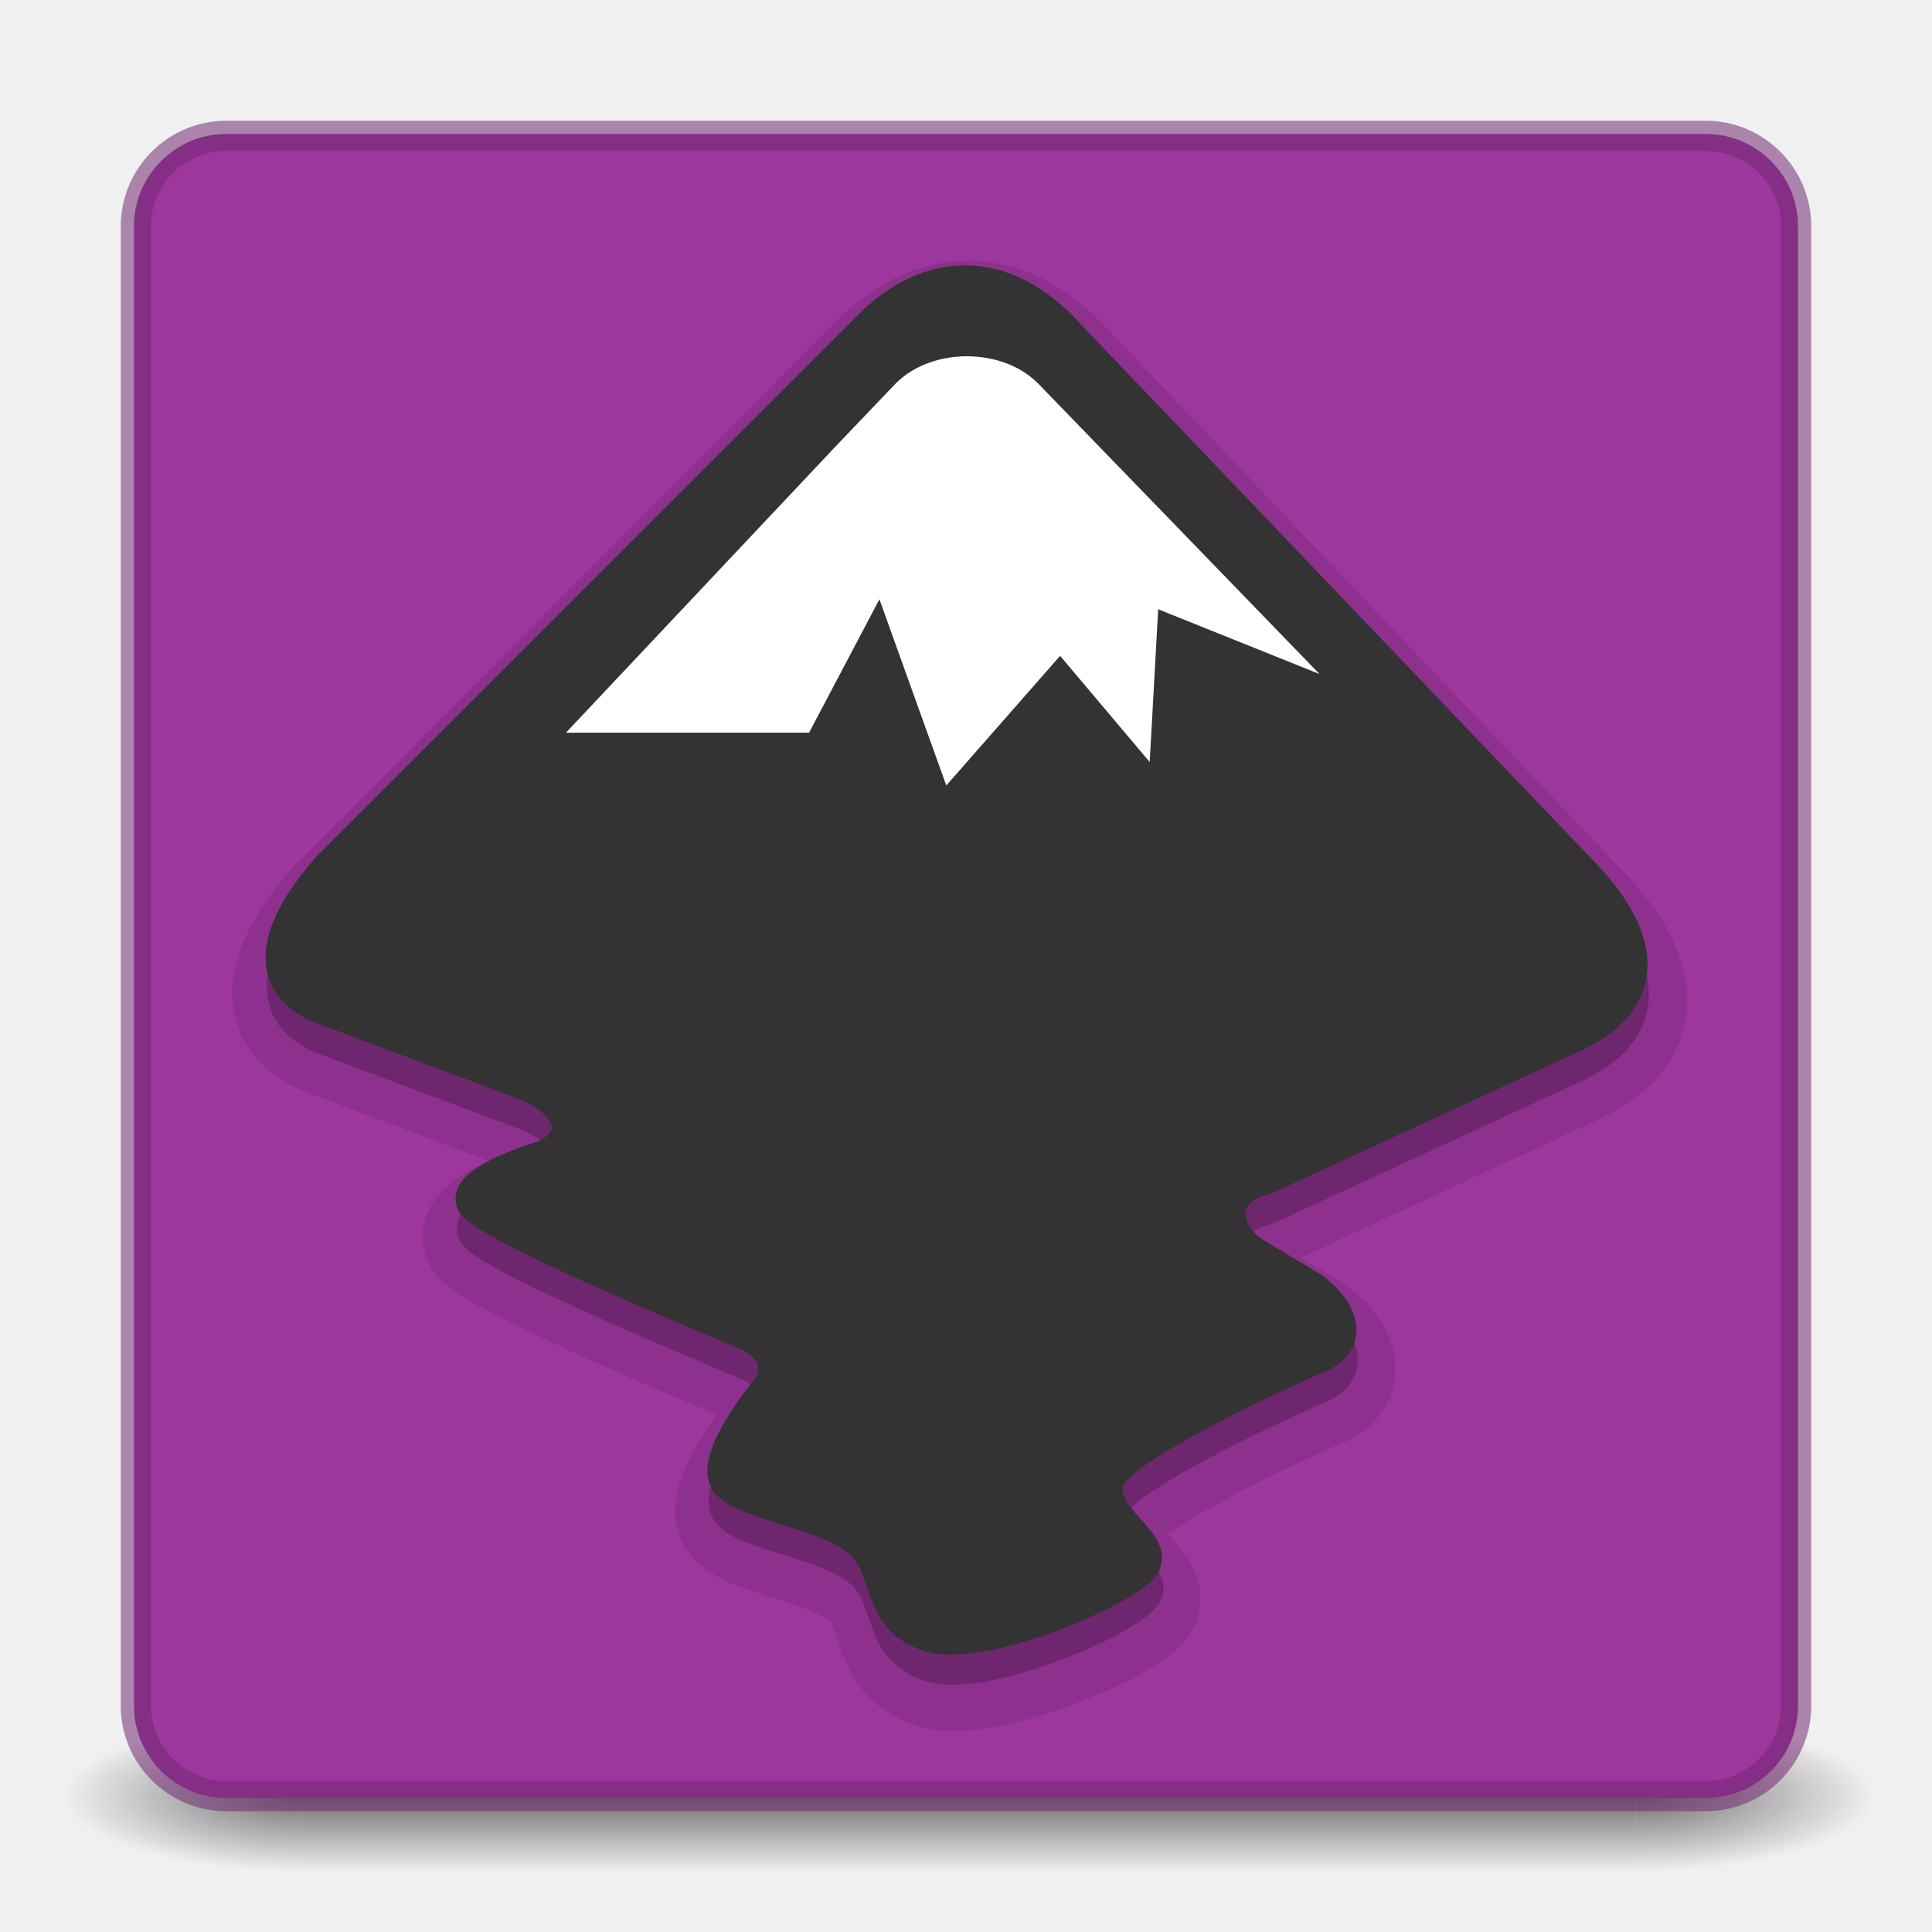
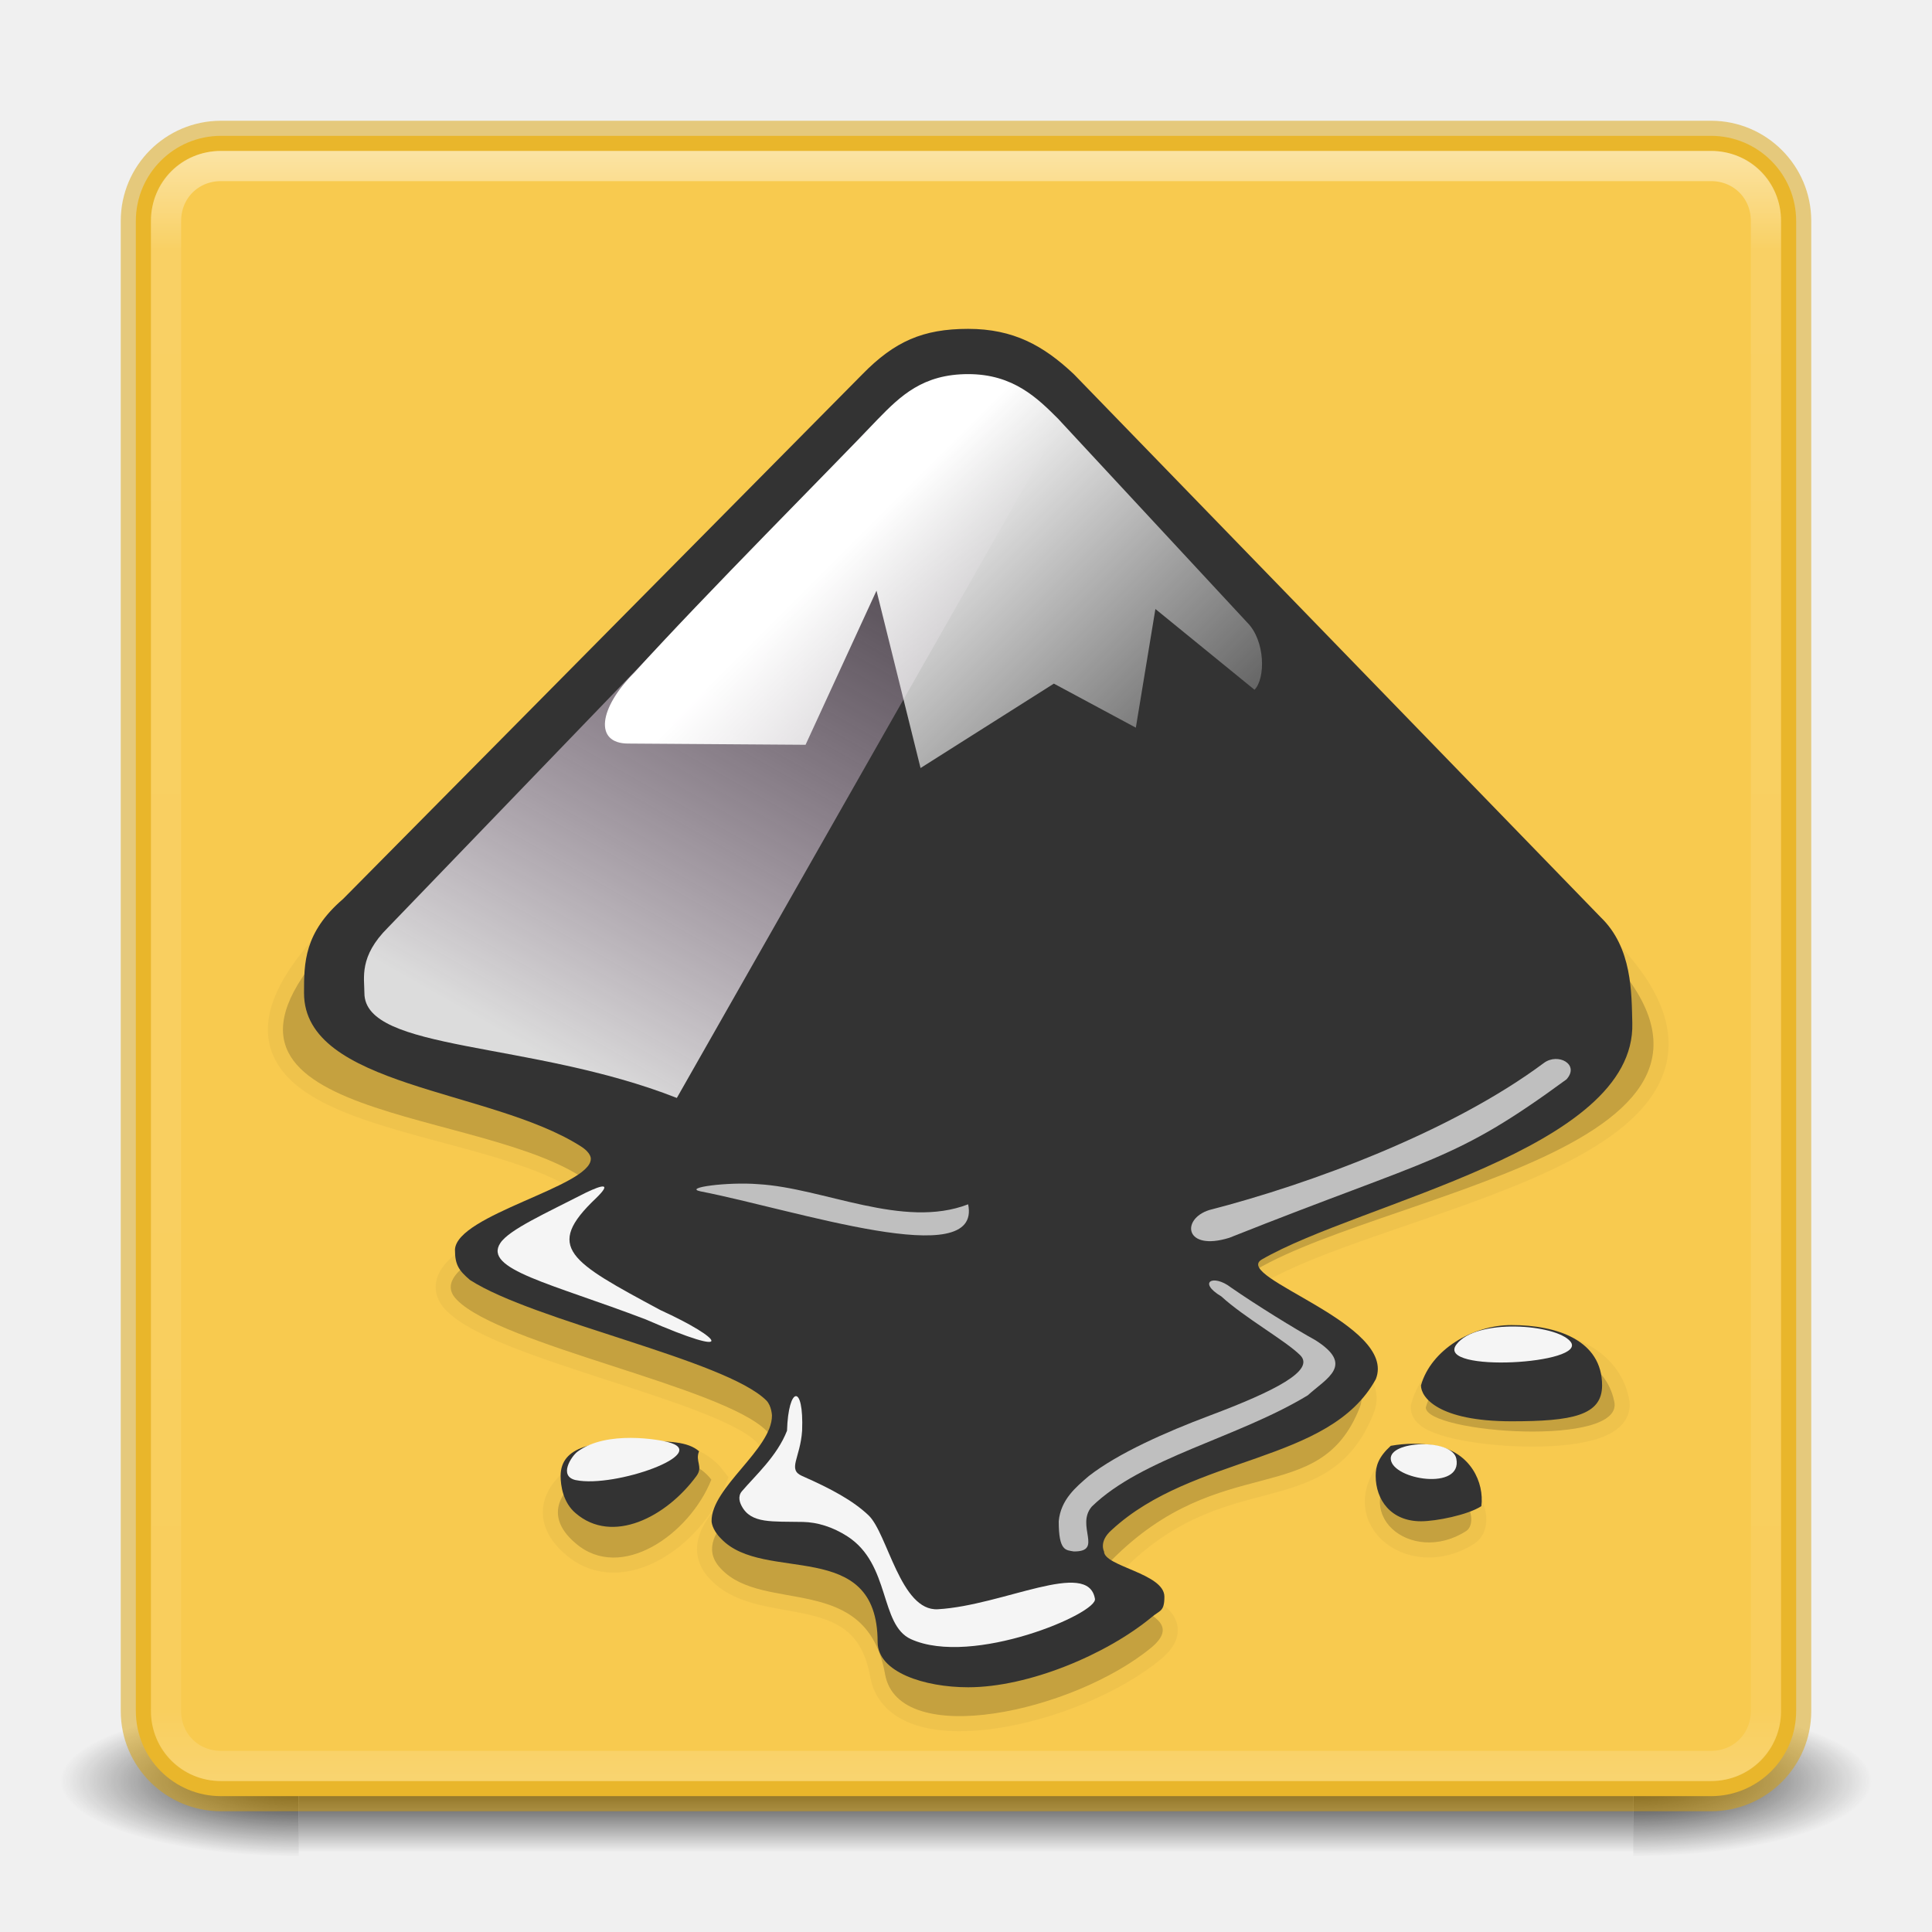
<svg xmlns="http://www.w3.org/2000/svg" xmlns:xlink="http://www.w3.org/1999/xlink" width="64" height="64" id="svg2985" version="1.1" enable-background="new">
  <defs id="defs2987">
+     <linearGradient id="linearGradient8713">
+       <stop style="stop-color:#dcdcdc;stop-opacity:1" offset="0" id="stop8715" />
+       <stop style="stop-color:#be96be;stop-opacity:0;" offset="1" id="stop8717" />
+     </linearGradient>
    <linearGradient id="linearGradient3800">
      <stop style="stop-color:#ffeeaa;stop-opacity:0.522;" offset="0" id="stop3802" />
      <stop id="stop3810" offset="0.367" style="stop-color:#ffdd55;stop-opacity:0.53;" />
      <stop id="stop3808" offset="0.954" style="stop-color:#ffd42a;stop-opacity:0.496;" />
      <stop style="stop-color:#c8ab37;stop-opacity:1" offset="1" id="stop3804" />
    </linearGradient>
    <linearGradient id="linearGradient3688-166-749-4-0-3-8-2-5">
      <stop id="stop2883-4-0-1-8-4-4" style="stop-color:#181818;stop-opacity:1" offset="0" />
      <stop id="stop2885-9-2-9-6-0-4" style="stop-color:#181818;stop-opacity:0" offset="1" />
    </linearGradient>
    <radialGradient cx="4.993" cy="43.5" r="2.5" fx="4.993" fy="43.5" id="radialGradient3339-1-4-8-7" xlink:href="#linearGradient3688-464-309-9-2-4-2-3-5" gradientUnits="userSpaceOnUse" gradientTransform="matrix(3.163875,0,0,1,-25.80824,-1091.362)" />
    <linearGradient id="linearGradient3688-464-309-9-2-4-2-3-5">
      <stop id="stop2889-7-9-6-9-5-3" style="stop-color:#181818;stop-opacity:1" offset="0" />
      <stop id="stop2891-6-6-1-7-6-4" style="stop-color:#181818;stop-opacity:0" offset="1" />
    </linearGradient>
    <linearGradient gradientTransform="matrix(1.57895,0,0,0.7142857,-5.789504,1016.791)" x1="25.058" y1="47.028" x2="25.058" y2="39.999" id="linearGradient6394-1-2" xlink:href="#linearGradient3702-501-757-8-4-1-1-3-2" gradientUnits="userSpaceOnUse" />
    <linearGradient id="linearGradient3702-501-757-8-4-1-1-3-2">
      <stop id="stop2895-8-9-9-1-4-6" style="stop-color:#181818;stop-opacity:0" offset="0" />
      <stop id="stop2897-7-8-7-7-6-7" style="stop-color:#181818;stop-opacity:1" offset="0.5" />
      <stop id="stop2899-4-5-1-5-7-6" style="stop-color:#181818;stop-opacity:0" offset="1" />
    </linearGradient>
-     <radialGradient r="2.5" fy="43.5" fx="4.993" cy="43.5" cx="4.993" gradientTransform="matrix(3.163875,0,0,1,38.40236,1004.362)" gradientUnits="userSpaceOnUse" id="radialGradient3646" xlink:href="#linearGradient3688-166-749-4-0-3-8-2-5" />
+     <filter style="color-interpolation-filters:sRGB" id="filter6017-3">
+       <feGaussianBlur id="feGaussianBlur6019-9" stdDeviation="0.805" />
+     </filter>
+     <filter style="color-interpolation-filters:sRGB" id="filter6031-0">
+       <feGaussianBlur id="feGaussianBlur6033-8" stdDeviation="3.49" />
+     </filter>
+     <linearGradient x1="82.119" y1="20" x2="60" y2="40" id="linearGradient9175-3" xlink:href="#linearGradient5785-8" gradientUnits="userSpaceOnUse" />
+     <linearGradient id="linearGradient5785-8" gradientUnits="userSpaceOnUse">
+       <stop id="stop5787-7" style="stop-color:#c0cdf9;stop-opacity:1" offset="0" />
+       <stop id="stop5789-3" style="stop-color:#07092d;stop-opacity:0.288" offset="1" />
+     </linearGradient>
+     <clipPath id="clipPath9086-1">
+       <use transform="translate(1.0095461e-6,0)" id="use9088-0" style="opacity:0.25;fill:#ffffff;fill-opacity:1" x="0" y="0" width="400" height="300" xlink:href="#outline1" />
+     </clipPath>
+     <filter style="color-interpolation-filters:sRGB" id="filter8490-0">
+       <feGaussianBlur id="feGaussianBlur8492-5" stdDeviation="2.416" />
+     </filter>
+     <linearGradient x1="33" y1="35" x2="58" y2="60" id="shinySpecular-0" xlink:href="#WhiteTransparent-3" gradientUnits="userSpaceOnUse" gradientTransform="matrix(0.4089785,0,0,0.4089785,-55.18085,8.041146)" />
+     <linearGradient id="WhiteTransparent-3" gradientUnits="userSpaceOnUse">
+       <stop id="stop7606-1" style="stop-color:#ffffff;stop-opacity:1" offset="0" />
+       <stop id="stop7608-8" style="stop-color:#ffffff;stop-opacity:0" offset="1" />
+     </linearGradient>
+     <linearGradient x1="60" y1="20" x2="90" y2="50" id="IcecapTip-0" xlink:href="#WhiteTransparent-3" gradientUnits="userSpaceOnUse" gradientTransform="matrix(0.4052566,0,0,0.4052566,-55.02317,8.196438)" />
+     <radialGradient cx="116.31" cy="250.897" r="30.6" fx="116.31" fy="250.897" id="radialGradient9177-1" xlink:href="#WhiteTransparent-3" gradientUnits="userSpaceOnUse" gradientTransform="matrix(0.3370014,0,0,0.2255754,-75.9793,-2.164848)" />
+     <radialGradient cx="132.444" cy="251.994" r="30.6" fx="132.444" fy="251.994" id="radialGradient8574-0" xlink:href="#WhiteTransparent-3" gradientUnits="userSpaceOnUse" gradientTransform="matrix(2.003253,0,0,1.340898,-132.8752,-95.16607)" />
+     <filter style="color-interpolation-filters:sRGB" height="1.228" y="-0.114" width="1.156" x="-0.078" id="filter8732-3">
+       <feGaussianBlur id="feGaussianBlur8734-5" stdDeviation="1.958" />
+     </filter>
+     <radialGradient cx="210.25" cy="168.5" r="34.25" fx="210.25" fy="168.5" id="radialGradient8744-9" xlink:href="#WhiteTransparent-3" gradientUnits="userSpaceOnUse" gradientTransform="matrix(0.2146435,0,0,0.09087099,-59.77369,23.43357)" />
+     <radialGradient cx="217.5" cy="182.082" r="34.25" fx="217.5" fy="182.082" id="radialGradient8768-6" xlink:href="#WhiteTransparent-3" gradientUnits="userSpaceOnUse" gradientTransform="matrix(1,0,0,0.4233577,0,97.16423)" />
+     <filter style="color-interpolation-filters:sRGB" height="1.351" y="-0.175" width="1.149" x="-0.074" id="filter8764-9">
+       <feGaussianBlur id="feGaussianBlur8766-2" stdDeviation="2.12" />
+     </filter>
+     <linearGradient x1="231.625" y1="195.188" x2="231.75" y2="201.5" id="linearGradient8912-9" xlink:href="#WhiteTransparent-3" gradientUnits="userSpaceOnUse" />
+     <linearGradient x1="231.376" y1="195.621" x2="231.376" y2="200.071" id="linearGradient8910-3" xlink:href="#WhiteTransparent-3" gradientUnits="userSpaceOnUse" />
+     <filter style="color-interpolation-filters:sRGB" height="1.556" y="-0.278" width="1.171" x="-0.085" id="filter8906-3">
+       <feGaussianBlur id="feGaussianBlur8908-7" stdDeviation="0.565" />
+     </filter>
+     <radialGradient cx="228.219" cy="204.832" r="14.094" fx="228.219" fy="204.832" id="radialGradient8922-9" xlink:href="#WhiteTransparent-3" gradientUnits="userSpaceOnUse" gradientTransform="matrix(1,0,0,0.1477455,0,174.5692)" />
+     <filter style="color-interpolation-filters:sRGB" height="1.946" y="-0.473" width="1.14" x="-0.07" id="filter8980-1">
+       <feGaussianBlur id="feGaussianBlur8982-9" stdDeviation="0.821" />
+     </filter>
+     <filter style="color-interpolation-filters:sRGB" height="1.556" y="-0.278" width="1.171" x="-0.085" id="filter8299">
+       <feGaussianBlur id="feGaussianBlur8301" stdDeviation="0.565" />
+     </filter>
+     <radialGradient cx="228.219" cy="204.832" r="14.094" fx="228.219" fy="204.832" id="radialGradient8994-0" xlink:href="#WhiteTransparent-3" gradientUnits="userSpaceOnUse" gradientTransform="matrix(1,0,0,0.1477455,0,174.5692)" />
+     <filter style="color-interpolation-filters:sRGB" height="1.946" y="-0.473" width="1.14" x="-0.07" id="filter8310">
+       <feGaussianBlur id="feGaussianBlur8312" stdDeviation="0.821" />
+     </filter>
+     <radialGradient cx="89.875" cy="187.869" r="22.75" fx="89.875" fy="187.869" id="radialGradient9004-6" xlink:href="#WhiteTransparent-3" gradientUnits="userSpaceOnUse" gradientTransform="matrix(0.2146435,0,0,0.08737803,-59.77369,27.42506)" />
+     <filter style="color-interpolation-filters:sRGB" height="1.556" y="-0.278" width="1.171" x="-0.085" id="filter8332">
+       <feGaussianBlur id="feGaussianBlur8334" stdDeviation="0.565" />
+     </filter>
+     <radialGradient cx="90.281" cy="230.836" r="10.469" fx="90.281" fy="230.836" id="radialGradient9046-1" xlink:href="#WhiteTransparent-3" gradientUnits="userSpaceOnUse" gradientTransform="matrix(1.185075,-0.3283582,0.1228557,0.4433973,-45.06831,152.9216)" />
+     <filter style="color-interpolation-filters:sRGB" height="1.331" y="-0.166" width="1.152" x="-0.076" id="filter9068-2">
+       <feGaussianBlur id="feGaussianBlur9070-7" stdDeviation="0.665" />
+     </filter>
+     <radialGradient cx="68.4" cy="21.226" r="54.783" fx="68.4" fy="21.226" id="radialGradient11553-3" xlink:href="#WhiteTransparent-3" gradientUnits="userSpaceOnUse" gradientTransform="matrix(1.722153,0,0,1.694977,-49.39526,-14.07806)" />
+     <filter style="color-interpolation-filters:sRGB" id="filter9298-4">
+       <feGaussianBlur id="feGaussianBlur9300-4" stdDeviation="0.326" />
+     </filter>
+     <linearGradient x1="95.5" y1="208.164" x2="153.5" y2="223.5" id="linearGradient5905-4" xlink:href="#WhiteTransparent-3" gradientUnits="userSpaceOnUse" />
+     <filter style="color-interpolation-filters:sRGB" height="1.245" y="-0.122" width="1.165" x="-0.083" id="filter5983-8">
+       <feGaussianBlur id="feGaussianBlur5985-3" stdDeviation="3.687" />
+     </filter>
+     <linearGradient x1="57.225" y1="76.246" x2="53.632" y2="84.48" id="linearGradient5801-2" xlink:href="#linearGradient5793-9" gradientUnits="userSpaceOnUse" gradientTransform="matrix(0.3587565,0,0,0.3587565,-52.92507,11.93669)" />
+     <linearGradient id="linearGradient5793-9">
+       <stop id="stop5795-5" style="stop-color:#eeeeec;stop-opacity:1" offset="0" />
+       <stop id="stop5797-4" style="stop-color:#eeeeec;stop-opacity:0" offset="1" />
+     </linearGradient>
+     <radialGradient cx="181.227" cy="214.551" r="22.466" fx="181.227" fy="214.551" id="radialGradient5811-3" xlink:href="#WhiteTransparent-3" gradientUnits="userSpaceOnUse" gradientTransform="matrix(1.351523,0,0,1.717571,-63.70565,-153.9557)" />
+     <filter style="color-interpolation-filters:sRGB" id="filter5845-5">
+       <feGaussianBlur id="feGaussianBlur5847-5" stdDeviation="1.241" />
+     </filter>
+     <linearGradient x1="73.712" y1="180.476" x2="82.754" y2="187.66" id="linearGradient5822-7" xlink:href="#WhiteTransparent-3" gradientUnits="userSpaceOnUse" gradientTransform="matrix(0.1997069,0,0,0.1997069,-57.45487,4.256323)" />
+     <linearGradient x1="180.813" y1="217.5" x2="153.7" y2="144.5" id="linearGradient1539" xlink:href="#linearGradient10981-3-9" gradientUnits="userSpaceOnUse" gradientTransform="translate(-130.1657,-83.35279)" />
+     <linearGradient id="linearGradient10981-3-9">
+       <stop id="stop10983-2-0" style="stop-color:#729fcf;stop-opacity:1" offset="0" />
+       <stop id="stop10985-3-7" style="stop-color:#729fcf;stop-opacity:0" offset="1" />
+     </linearGradient>
+     <filter style="color-interpolation-filters:sRGB" id="filter10997-7-2">
+       <feGaussianBlur id="feGaussianBlur10999-0-7" stdDeviation="2.77" />
+     </filter>
+     <linearGradient x1="24" y1="5" x2="24" y2="43" id="linearGradient4136-3" xlink:href="#linearGradient3924" gradientUnits="userSpaceOnUse" gradientTransform="matrix(2.72973,0,0,2.72973,-84.25183,930.9873)" />
+     <linearGradient id="linearGradient3924">
+       <stop id="stop3926" style="stop-color:#ffffff;stop-opacity:1" offset="0" />
+       <stop id="stop3928" style="stop-color:#ffffff;stop-opacity:0.235" offset="0.063" />
+       <stop id="stop3930" style="stop-color:#ffffff;stop-opacity:0.157" offset="0.951" />
+       <stop id="stop3932" style="stop-color:#ffffff;stop-opacity:0.392" offset="1" />
+     </linearGradient>
+     <linearGradient gradientTransform="matrix(1.432432,0,0,1.436283,-2.378379,985.8914)" gradientUnits="userSpaceOnUse" xlink:href="#linearGradient3924" id="linearGradient3381-5-4" y2="43" x2="24" y1="4.13" x1="23.825" />
+     <linearGradient gradientTransform="translate(-59.99999,1025.362)" gradientUnits="userSpaceOnUse" xlink:href="#linearGradient4187" id="linearGradient3153" y2="41.891" x2="24" y1="4" x1="24" />
+     <linearGradient id="linearGradient4187">
+       <stop offset="0" style="stop-color:#ffffff;stop-opacity:1" id="stop4189" />
+       <stop offset="0.106" style="stop-color:#ffffff;stop-opacity:0.235" id="stop4191" />
+       <stop offset="0.977" style="stop-color:#ffffff;stop-opacity:0.157" id="stop4193" />
+       <stop offset="1" style="stop-color:#ffffff;stop-opacity:0.392" id="stop4195" />
+     </linearGradient>
+     <radialGradient gradientTransform="matrix(2.003784,0,0,1.4,27.98813,-17.4)" gradientUnits="userSpaceOnUse" xlink:href="#linearGradient3688-166-749-4-0-3-8-2-5" id="radialGradient3013-896" fy="43.5" fx="4.993" r="2.5" cy="43.5" cx="4.993" />
+     <radialGradient gradientTransform="matrix(2.003784,0,0,1.4,-20.01187,-104.4)" gradientUnits="userSpaceOnUse" xlink:href="#linearGradient3688-166-749-4-0-3-8-2-5" id="radialGradient3015-826" fy="43.5" fx="4.993" r="2.5" cy="43.5" cx="4.993" />
+     <linearGradient gradientUnits="userSpaceOnUse" xlink:href="#linearGradient3702-501-757-8-4-1-1-3-2" id="linearGradient4395" y2="39.999" x2="25.058" y1="47.028" x1="25.058" />
+     <clipPath id="clipPath9086-1-0">
+       <use xlink:href="#outline1" height="300" width="400" y="0" x="0" style="opacity:0.25;fill:#ffffff;fill-opacity:1" id="use9088-0-1" transform="translate(1.0095461e-6,0)" />
+     </clipPath>
+     <filter id="filter8490-0-0" style="color-interpolation-filters:sRGB">
+       <feGaussianBlur stdDeviation="2.416" id="feGaussianBlur8492-5-1" />
+     </filter>
+     <linearGradient y2="59.206" x2="-32.791" y1="4.843" x1="-32.791" gradientTransform="translate(65.86517,-5.9802322e-8)" gradientUnits="userSpaceOnUse" id="linearGradient4396" xlink:href="#linearGradient3924" />
+     <linearGradient gradientUnits="userSpaceOnUse" xlink:href="#linearGradient3702-501-757-8-4-1-1-3-2" id="linearGradient6394" y2="39.999" x2="25.058" y1="47.028" x1="25.058" gradientTransform="matrix(1.57895,0,0,0.7142857,-5.894805,27.77232)" />
+     <radialGradient gradientTransform="matrix(3.163875,0,0,1,-25.70294,-102.5)" gradientUnits="userSpaceOnUse" xlink:href="#linearGradient3688-166-749-4-0-3-8-2-5" id="radialGradient3339-1-4" fy="43.5" fx="4.993" r="2.5" cy="43.5" cx="4.993" />
+     <radialGradient gradientTransform="matrix(3.163875,0,0,1,38.29705,15.5)" gradientUnits="userSpaceOnUse" xlink:href="#linearGradient3688-166-749-4-0-3-8-2-5" id="radialGradient3337-2-2" fy="43.5" fx="4.993" r="2.5" cy="43.5" cx="4.993" />
+     <linearGradient xlink:href="#linearGradient5785-8" id="linearGradient8297" gradientUnits="userSpaceOnUse" x1="82.119" y1="20" x2="60" y2="40" />
+     <linearGradient xlink:href="#linearGradient8713" id="linearGradient8299" gradientUnits="userSpaceOnUse" x1="-43.523" y1="35.355" x2="-30.599" y2="12.637" />
+     <linearGradient xlink:href="#WhiteTransparent-3" id="linearGradient8301" gradientUnits="userSpaceOnUse" gradientTransform="matrix(0.4052566,0,0,0.4052566,-55.02317,8.196438)" x1="60" y1="20" x2="90" y2="50" />
  </defs>
-   <g id="layer1" transform="translate(0,-988.3622)" style="display:inline">
-     <rect width="7.895" height="5" x="54.211" y="1045.362" id="rect2801-5-5-7-9-0" style="opacity:0.6;fill:url(#radialGradient3646);fill-opacity:1;stroke:none" />
-     <rect width="7.895" height="5" x="-10" y="-1050.362" transform="scale(-1,-1)" id="rect3696-3-0-3-7-8" style="opacity:0.6;fill:url(#radialGradient3339-1-4-8-7);fill-opacity:1;stroke:none" />
-     <rect width="44.211" height="5" x="10" y="1045.362" id="rect3700-5-6-8-4-1" style="opacity:0.6;fill:url(#linearGradient6394-1-2);fill-opacity:1;stroke:none" />
-     <rect y="992.8" x="4.438" height="55.125" width="55.125" id="rect2999" style="fill:#9d369d;fill-opacity:1;stroke:none" rx="3.062" ry="3.062" />
-     <rect style="opacity:0.541;fill:none;stroke:#712771;stroke-width:0.998;stroke-miterlimit:4;stroke-dasharray:none;stroke-opacity:1" id="rect2997" width="55.002" height="55.002" x="4.499" y="992.861" rx="3.001" ry="3.001" />
-   </g>
-   <g id="layer5" style="opacity:0.9">
-     <path style="opacity:0.248;fill:none;stroke:#000000;stroke-width:1px;stroke-linecap:butt;stroke-linejoin:miter;stroke-opacity:1;display:inline" d="M 28.821,11.783 10.891,29.713 c -2.789,3.188 -1.195,4.383 0,4.781 l 6.375,2.391 c 1.195,0.398 2.391,1.594 0.797,2.391 0,0 -2.789,0.797 -2.391,1.594 0.398,0.797 9.164,4.383 9.164,4.383 0.797,0.398 1.195,1.195 0.398,1.992 0,0 -1.594,1.992 -1.195,2.789 0.398,0.797 3.24,1.074 4.383,1.992 1.143,0.919 0.554,2.614 2.391,3.188 1.837,0.574 6.773,-1.594 7.172,-2.391 0.398,-0.797 -1.594,-1.594 -1.195,-2.789 0.398,-1.195 6.773,-3.984 6.773,-3.984 1.195,-0.398 1.239,-1.444 0,-2.391 l -1.992,-1.195 c -0.895,-0.595 -1.283,-1.98 0.398,-2.391 l 10.359,-4.781 c 2.391,-1.195 2.391,-3.188 0,-5.578 L 35.196,11.783 c -1.992,-1.992 -4.383,-1.992 -6.375,0 z" id="path4091-1" />
-     <path id="path4002" d="M 28.875,11.796 10.895,29.875 c -2.797,3.214 -1.199,4.419 0,4.821 l 6.393,2.411 c 1.199,0.402 2.397,1.607 0.799,2.411 0,0 -2.797,0.804 -2.397,1.607 0.4,0.804 9.19,4.419 9.19,4.419 0.799,0.402 1.199,1.205 0.4,2.009 0,0 -1.598,2.009 -1.199,2.812 0.4,0.804 3.249,1.083 4.395,2.009 1.146,0.926 0.556,2.636 2.397,3.214 1.842,0.578 6.792,-1.607 7.192,-2.411 0.4,-0.804 -1.598,-1.607 -1.199,-2.812 0.4,-1.205 6.792,-4.018 6.792,-4.018 1.199,-0.402 1.243,-1.456 0,-2.411 l -1.998,-1.205 c -0.897,-0.6 -1.287,-1.996 0.4,-2.411 l 10.388,-4.821 c 2.397,-1.205 2.397,-3.214 0,-5.625 L 35.268,11.796 c -1.998,-2.009 -4.395,-2.009 -6.393,0 z" style="opacity:0.11;fill:none;stroke:#000000;stroke-width:3.3;stroke-linecap:butt;stroke-linejoin:miter;stroke-miterlimit:4;stroke-opacity:1;stroke-dasharray:none;display:inline" />
-   </g>
+   <g id="layer1" transform="translate(0,-988.3622)" style="display:inline" />
  <g id="layer2" style="display:inline">
-     <path id="path4236" d="M 28.776,10.783 10.847,28.713 c -2.789,3.188 -1.195,4.383 0,4.781 l 6.375,2.391 c 1.195,0.398 2.391,1.594 0.797,2.391 0,0 -2.789,0.797 -2.391,1.594 0.398,0.797 9.164,4.383 9.164,4.383 0.797,0.398 1.195,1.195 0.398,1.992 0,0 -1.594,1.992 -1.195,2.789 0.398,0.797 3.24,1.074 4.383,1.992 1.143,0.919 0.554,2.614 2.391,3.188 1.837,0.574 6.773,-1.594 7.172,-2.391 0.398,-0.797 -1.594,-1.594 -1.195,-2.789 0.398,-1.195 6.773,-3.984 6.773,-3.984 1.195,-0.398 1.239,-1.444 0,-2.391 l -1.992,-1.195 c -0.895,-0.595 -1.283,-1.98 0.398,-2.391 l 10.359,-4.781 c 2.391,-1.195 2.391,-3.188 0,-5.578 L 35.151,10.783 c -1.992,-1.992 -4.383,-1.992 -6.375,0 z" style="fill:#333333;fill-opacity:1;stroke:none;display:inline" />
-     <path id="path4262" d="m 28.03,15.146 2,-2.094 c 1,-1 3,-1 4,0 l 7.688,7.938 -3.812,-1.531 -0.25,4.5 -2.531,-3 -3.594,4.094 -2.312,-6.438 -2.719,5.156 -6.594,0 z" style="fill:#ffffff;fill-opacity:1;stroke:none" />
-     <path style="fill:none;stroke:#333333;stroke-width:1px;stroke-linecap:butt;stroke-linejoin:miter;stroke-opacity:1;display:inline" d="M 28.776,10.783 10.847,28.713 c -2.789,3.188 -1.195,4.383 0,4.781 l 6.375,2.391 c 1.195,0.398 2.391,1.594 0.797,2.391 0,0 -2.789,0.797 -2.391,1.594 0.398,0.797 9.164,4.383 9.164,4.383 0.797,0.398 1.195,1.195 0.398,1.992 0,0 -1.594,1.992 -1.195,2.789 0.398,0.797 3.24,1.074 4.383,1.992 1.143,0.919 0.554,2.614 2.391,3.188 1.837,0.574 6.773,-1.594 7.172,-2.391 0.398,-0.797 -1.594,-1.594 -1.195,-2.789 0.398,-1.195 6.773,-3.984 6.773,-3.984 1.195,-0.398 1.239,-1.444 0,-2.391 l -1.992,-1.195 c -0.895,-0.595 -1.283,-1.98 0.398,-2.391 l 10.359,-4.781 c 2.391,-1.195 2.391,-3.188 0,-5.578 L 35.151,10.783 c -1.992,-1.992 -4.383,-1.992 -6.375,0 z" id="path4091" />
-     <path style="fill:none;stroke:#ffffff;stroke-width:1;stroke-linecap:butt;stroke-linejoin:miter;stroke-miterlimit:10;stroke-opacity:1;stroke-dasharray:none" d="m 28.03,15.146 2,-2.094 c 1,-1 3,-1 4,0 l 7.688,7.938 -3.812,-1.531 -0.25,4.5 -2.531,-3 -3.594,4.094 -2.312,-6.438 -2.719,5.156 -6.594,0 z" id="path4130" />
+     <g style="opacity:0.705" id="g6035" transform="matrix(0.4052566,0,0,0.4052566,-55.02317,8.394327)" />
+     <use xlink:href="#outline1" height="300" width="400" y="0" x="0" style="opacity:0.603;fill:url(#linearGradient9175-3);filter:url(#filter8490-0)" id="use7641" clip-path="url(#clipPath9086-1)" transform="matrix(0.4014246,0,0,0.4014246,-54.77793,8.441268)" />
+     <rect width="7.895" height="5" x="54.105" y="56.5" id="rect2801-5-5-7-9" style="fill:url(#radialGradient3337-2-2);fill-opacity:1;stroke:none" />
+     <rect width="7.895" height="5" x="-9.895" y="-61.5" transform="scale(-1,-1)" id="rect3696-3-0-3-7" style="fill:url(#radialGradient3339-1-4);fill-opacity:1;stroke:none" />
+     <rect width="44.211" height="5" x="9.895" y="56.344" id="rect3700-5-6-8-4" style="fill:url(#linearGradient6394);fill-opacity:1;stroke:none" />
+     <rect style="color:#000000;display:inline;overflow:visible;visibility:visible;opacity:1;fill:#f8ca4f;fill-opacity:1;fill-rule:nonzero;stroke:#daa109;stroke-width:1;stroke-opacity:0.502;marker:none;enable-background:accumulate" id="rect4566-9" y="4.5" x="4.5" ry="2.821" rx="2.821" height="55" width="55" />
+     <path id="path4394" d="m 7.32,5.5 c -1.026,0 -1.82,0.794 -1.82,1.82 l 0,49.359 c 0,1.026 0.794,1.82 1.82,1.82 l 49.359,0 c 1.026,0 1.82,-0.794 1.82,-1.82 l 0,-49.359 C 58.5,6.294 57.705,5.5 56.68,5.5 l -49.359,0 z" style="color:#000000;display:inline;overflow:visible;visibility:visible;opacity:0.5;fill:none;fill-opacity:1;fill-rule:nonzero;stroke:url(#linearGradient4396);stroke-width:1;marker:none;enable-background:accumulate" />
+     <g style="display:inline" id="g11035" transform="translate(0.071362,0.8937399)">
+       <g transform="matrix(0.4052566,0,0,0.4052566,-55.02317,8.394327)" id="g11037" style="opacity:0.705" />
+       <use transform="matrix(0.4014246,0,0,0.4014246,-54.77793,8.441268)" clip-path="url(#clipPath9086-1-0)" id="use11039" style="opacity:0.603;fill:url(#linearGradient8297);filter:url(#filter8490-0-0)" x="0" y="0" width="400" height="300" xlink:href="#outline1" />
+       <g transform="translate(-0.8297354,0)" id="g11041">
+         <path style="display:inline;opacity:0.07;fill:#000000;fill-opacity:1;stroke:#000000;stroke-width:1;stroke-miterlimit:4;stroke-dasharray:none;stroke-opacity:0.503" id="path11043" d="m 28.821,12.783 -16.697,17.102 c -6.322,6.322 4.093,5.795 7.862,8.186 1.743,1.135 -5.593,2.594 -4.093,4.093 1.459,1.499 8.794,2.877 10.253,4.336 0.727,0.747 -0.006,1.515 -0.743,2.283 -0.742,0.772 -1.488,1.545 -0.756,2.297 1.418,1.499 4.823,0.081 5.43,3.485 0.446,2.513 6.241,1.256 8.835,-0.892 1.621,-1.378 -2.796,-1.378 -1.337,-2.877 3.647,-3.688 6.889,-1.662 8.227,-5.066 0.729,-1.824 -5.511,-3.12 -3.85,-4.296 3.972,-2.796 18.561,-4.215 11.833,-10.942 L 36.48,12.783 c -2.148,-2.026 -5.674,-2.026 -7.659,0 z m 19.169,32.947 c 0,0.851 6.606,1.337 6.241,-0.203 -0.527,-2.594 -5.511,-2.391 -6.241,0.203 z m -28.165,4.498 c 1.499,1.297 3.769,-0.284 4.498,-2.107 -1.459,-1.905 -6.849,0.122 -4.498,2.107 z m 27.355,-2.715 c -1.864,1.702 0.324,3.485 2.148,2.31 0.486,-0.324 -0.041,-1.905 -2.148,-2.31 z" />
+         <path style="display:inline;opacity:0.07;fill:none" id="path11045" d="M 28.821,11.783 12.124,28.885 c -6.322,6.322 4.093,5.795 7.862,8.186 1.743,1.135 -5.593,2.594 -4.093,4.093 1.459,1.499 8.794,2.877 10.253,4.336 1.459,1.499 -2.958,3.08 -1.499,4.579 1.418,1.499 4.823,0.081 5.43,3.485 0.446,2.513 6.241,1.256 8.835,-0.892 1.621,-1.378 -2.796,-1.378 -1.337,-2.877 3.647,-3.688 6.889,-1.662 8.227,-5.066 0.729,-1.824 -5.511,-3.12 -3.85,-4.296 3.972,-2.796 18.561,-4.215 11.833,-10.942 L 36.48,11.783 c -2.148,-2.026 -5.674,-2.026 -7.659,0 z m 19.169,32.947 c 0,0.851 6.606,1.337 6.241,-0.203 -0.527,-2.594 -5.511,-2.391 -6.241,0.203 z m -28.165,4.498 c 1.499,1.297 3.769,-0.284 4.498,-2.107 -1.459,-1.905 -6.849,0.122 -4.498,2.107 z m 27.355,-2.715 c -1.864,1.702 0.324,3.485 2.148,2.31 0.486,-0.324 -0.041,-1.905 -2.148,-2.31 z" />
+         <path d="m 28.821,12.783 -16.697,17.102 c -6.322,6.322 4.093,5.795 7.862,8.186 1.743,1.135 -5.593,2.594 -4.093,4.093 1.459,1.499 8.794,2.877 10.253,4.336 1.459,1.499 -2.958,3.08 -1.499,4.579 1.418,1.499 4.823,0.081 5.43,3.485 0.446,2.513 6.241,1.256 8.835,-0.892 1.621,-1.378 -2.796,-1.378 -1.337,-2.877 3.647,-3.688 6.889,-1.662 8.227,-5.066 0.729,-1.824 -5.511,-3.12 -3.85,-4.296 3.972,-2.796 18.561,-4.215 11.833,-10.942 L 36.48,12.783 c -2.148,-2.026 -5.674,-2.026 -7.659,0 z m 19.169,32.947 c 0,0.851 6.606,1.337 6.241,-0.203 -0.527,-2.594 -5.511,-2.391 -6.241,0.203 z m -28.165,4.498 c 1.499,1.297 3.769,-0.284 4.498,-2.107 -1.459,-1.905 -6.849,0.122 -4.498,2.107 z m 27.355,-2.715 c -1.864,1.702 0.324,3.485 2.148,2.31 0.486,-0.324 -0.041,-1.905 -2.148,-2.31 z" id="path11047" style="display:inline;opacity:0.15;fill:#000000;fill-opacity:1" />
+         <path d="M 28.821,11.783 12.124,28.885 c -6.322,6.322 4.093,5.795 7.862,8.186 1.743,1.135 -5.593,2.594 -4.093,4.093 1.459,1.499 8.794,2.877 10.253,4.336 1.459,1.499 -2.958,3.08 -1.499,4.579 1.418,1.499 4.823,0.081 5.43,3.485 0.446,2.513 6.241,1.256 8.835,-0.892 1.621,-1.378 -2.796,-1.378 -1.337,-2.877 3.647,-3.688 6.889,-1.662 8.227,-5.066 0.729,-1.824 -5.511,-3.12 -3.85,-4.296 3.972,-2.796 18.561,-4.215 11.833,-10.942 L 36.48,11.783 c -2.148,-2.026 -5.674,-2.026 -7.659,0 z m 19.169,32.947 c 0,0.851 6.606,1.337 6.241,-0.203 -0.527,-2.594 -5.511,-2.391 -6.241,0.203 z m -28.165,4.498 c 1.499,1.297 3.769,-0.284 4.498,-2.107 -1.459,-1.905 -6.849,0.122 -4.498,2.107 z m 27.355,-2.715 c -1.864,1.702 0.324,3.485 2.148,2.31 0.486,-0.324 -0.041,-1.905 -2.148,-2.31 z" id="path11049" style="display:inline;opacity:0.15;fill:none" />
+         <g id="g11051" transform="translate(61.91957,-1.478716)">
+           <path d="m -32.59,12.979 -17.206,17.385 c -1.294,1.115 -1.294,2.115 -1.294,3.115 0,3.12 6.166,3.174 9.156,5.071 0.375,0.233 0.344,0.429 0.344,0.429 -0.015,0.908 -4.44,1.844 -4.5,3 0,0.5 0.122,0.686 0.496,1.006 2.114,1.369 8.473,2.647 9.821,3.994 0.173,0.178 0.184,0.499 0.184,0.499 0,1.116 -2.019,2.387 -2,3.5 0,0 0,0.266 0.317,0.58 1.418,1.499 5.183,-0.08 5.183,3.42 0,1 1.552,1.5 3,1.5 2,0 4.581,-1.083 6.082,-2.326 0.266,-0.226 0.418,-0.174 0.418,-0.674 0,-0.776 -2,-1 -2,-1.5 0,0 -0.18,-0.328 0.245,-0.703 2.71,-2.516 7.217,-2.193 8.758,-5.003 0.729,-1.824 -4.739,-3.37 -3.785,-3.96 3.262,-1.896 12.393,-3.629 12.282,-7.833 -0.026,-1 0,-2.5 -1.045,-3.507 L -25.59,12.979 c -1.001,-0.944 -2,-1.5 -3.5,-1.5 -1.5,0 -2.439,0.418 -3.5,1.5 z m 18.5,33.5 c 0,0.392 0.569,1.188 3,1.188 2,0 3,-0.188 3,-1.188 0,-1.5 -1.5,-2 -3,-2 -1.287,0 -2.667,0.815 -3,2 z m -28.006,4.229 c 1.219,1.054 3.008,0.134 4.006,-1.229 0.23,-0.314 -0.051,-0.479 0.086,-0.82 -0.378,-0.323 -0.977,-0.336 -1.977,-0.336 -1.472,0 -2.609,0.156 -2.609,1.156 0,0.32 0.082,0.88 0.494,1.229 z m 27.006,-2.229 c -0.412,0.376 -0.501,0.673 -0.5,1 0.002,0.786 0.5,1.5 1.5,1.5 0.499,0 1.546,-0.207 2,-0.5 0.102,-0.784 -0.357,-1.785 -1.5,-2 -0.491,-0.093 -1.006,-0.088 -1.5,0 z" id="path11053" style="fill:#333333;fill-opacity:1" />
+           <path d="m -33.099,13.262 -16.697,17.102 c -6.322,6.322 4.093,5.795 7.862,8.186 1.743,1.135 -5.593,2.594 -4.093,4.093 1.459,1.499 8.794,2.877 10.253,4.336 1.459,1.499 -2.958,3.08 -1.499,4.579 1.418,1.499 4.823,0.081 5.43,3.485 0.446,2.513 6.241,1.256 8.835,-0.892 1.621,-1.378 -2.796,-1.378 -1.337,-2.877 3.647,-3.688 6.889,-1.662 8.227,-5.066 0.729,-1.824 -5.511,-3.12 -3.85,-4.296 3.972,-2.796 18.561,-4.215 11.833,-10.942 L -25.439,13.262 c -2.148,-2.026 -5.674,-2.026 -7.659,0 z m 19.169,32.947 c 0,0.851 6.606,1.337 6.241,-0.203 -0.527,-2.594 -5.511,-2.391 -6.241,0.203 z m -28.165,4.498 c 1.499,1.297 3.769,-0.284 4.498,-2.107 -1.459,-1.905 -6.849,0.122 -4.498,2.107 z m 27.355,-2.715 c -1.864,1.702 0.324,3.485 2.148,2.31 0.486,-0.324 -0.041,-1.905 -2.148,-2.31 z" id="path11055" style="fill:none" />
+           <path d="m -48.31,31.312 c -0.967,0.959 -0.78,1.667 -0.78,2.167 0,1.947 5.523,1.578 10.35,3.477 l 12.678,-22.289 c -1.922,-1.963 -4.27,-1.987 -6.028,-0.188 z" id="path11057" style="opacity:1;fill:url(#linearGradient8299);fill-opacity:1;stroke:none" />
+           <path d="m -26.09,14.479 6.243,6.726 c 0.608,0.608 0.608,1.864 0.243,2.229 l -3.283,-2.675 -0.648,3.931 -2.715,-1.459 -4.417,2.796 -1.459,-5.876 -2.35,5.106 -5.876,-0.041 c -1.135,0 -0.973,-1.175 0.203,-2.35 2.31,-2.553 6.642,-6.889 8.06,-8.388 0.761,-0.782 1.5,-1.5 3,-1.5 1.5,0 2.302,0.802 3,1.5 z" id="path11059" style="fill:url(#linearGradient8301)" />
+           <path d="m 114.999,211.517 c -1.53,3.917 -4.859,6.881 -6.963,9.344 -0.711,0.833 -0.286,1.818 -0.026,2.304 1.466,2.735 4.659,2.329 9.464,2.434 2.185,0.047 4.561,0.754 6.842,2.225 6.688,4.312 4.947,13.653 9.808,15.864 9.479,4.312 29.022,-4.04 28.389,-6.261 -1.081,-6.12 -14.149,1.063 -24.236,1.646 -5.774,0.334 -7.754,-11.714 -10.706,-14.505 -2.381,-2.253 -5.706,-4.067 -10.244,-6.062 -2.303,-1.012 -0.281,-2.752 0,-6.988 0.289,-7.362 -2.123,-6.861 -2.329,0 z" transform="matrix(0.2146435,0,0,0.2146435,-59.77369,2.577895)" id="path11061" style="opacity:1;fill:#f5f5f5;fill-opacity:1;fill-rule:evenodd;stroke:none" />
+           <path d="m -20.44,41.589 c 6.815,-2.71 7.422,-2.501 11.171,-5.249 0.448,-0.499 -0.283,-0.89 -0.749,-0.543 -3.058,2.277 -7.71,4.004 -11.088,4.873 -0.938,0.297 -0.815,1.377 0.666,0.919 z" id="path11063" style="opacity:1;fill:#bfbfbf;fill-opacity:1;fill-rule:evenodd;stroke:none" />
+           <path d="m -37.952,40.051 c 3.155,0.615 9.328,2.688 8.862,0.428 -2.158,0.834 -4.789,-0.544 -6.957,-0.667 -0.995,-0.081 -2.51,0.115 -1.905,0.239 z" id="path11071" style="opacity:1;fill:#bfbfbf;fill-opacity:1;fill-rule:evenodd;stroke:none" />
+           <path d="m 186.933,192.827 c 4.165,2.9 10.784,6.98 14.129,8.823 6.633,4.187 1.926,6.346 -1.263,9.238 -11.761,7.137 -27.787,10.456 -36.163,18.634 -2.731,3.228 2.004,7.549 -3,7.501 -1.313,-0.242 -2.527,0 -2.527,-5.053 0.338,-3.641 2.91,-5.743 5.053,-7.58 4.874,-3.803 12.885,-7.353 20.213,-10.107 10.976,-4.125 17.687,-7.58 15.16,-10.107 -2.423,-2.423 -9.336,-6.292 -13.201,-9.84 -4.03,-2.41 -1.362,-3.792 1.599,-1.509 z" transform="matrix(0.1978895,0,0,0.1978895,-57.37788,5.074239)" id="path11073" style="opacity:1;fill:#bfbfbf;fill-opacity:1;fill-rule:evenodd;stroke:none" />
+           <path d="m -9.14,45.024 c 0.622,0.753 -4.478,1.046 -3.778,0.102 0.652,-0.879 3.3,-0.681 3.778,-0.102 z" id="path11075" style="display:inline;overflow:visible;visibility:visible;opacity:1;fill:#f5f5f5;fill-opacity:1;fill-rule:nonzero;stroke:none;stroke-width:1;marker:none;enable-background:accumulate" />
+           <path d="m -12.918,48.908 c 0.21,1.064 -2.102,0.704 -2.172,0.017 -0.062,-0.618 2.037,-0.702 2.172,-0.017 z" id="path11077" style="display:inline;overflow:visible;visibility:visible;opacity:1;fill:#f5f5f5;fill-opacity:1;fill-rule:nonzero;stroke:none;stroke-width:1;marker:none;enable-background:accumulate" />
+           <path d="m -42.084,49.617 c -0.591,-0.13 -0.147,-0.795 0.055,-0.945 0.97,-0.719 2.734,-0.389 2.99,-0.317 1.483,0.371 -1.749,1.526 -3.045,1.261 z" id="path11079" style="display:inline;overflow:visible;visibility:visible;opacity:1;fill:#f5f5f5;fill-opacity:1;fill-rule:nonzero;stroke:none;stroke-width:1;marker:none;enable-background:accumulate" />
+           <path d="m -41.754,40.094 c -1.325,0.68 -2.535,1.22 -2.832,1.667 -0.58,0.872 1.669,1.331 4.817,2.532 3.092,1.349 2.547,0.63 0.48,-0.312 -2.994,-1.612 -3.853,-2.071 -2.124,-3.708 0.534,-0.521 0.205,-0.441 -0.341,-0.179 z" id="path11081" style="display:inline;overflow:visible;visibility:visible;opacity:1;fill:#f5f5f5;fill-opacity:1;fill-rule:nonzero;stroke:none;stroke-width:2.048;marker:none;enable-background:accumulate" />
+         </g>
+       </g>
+     </g>
  </g>
</svg>
